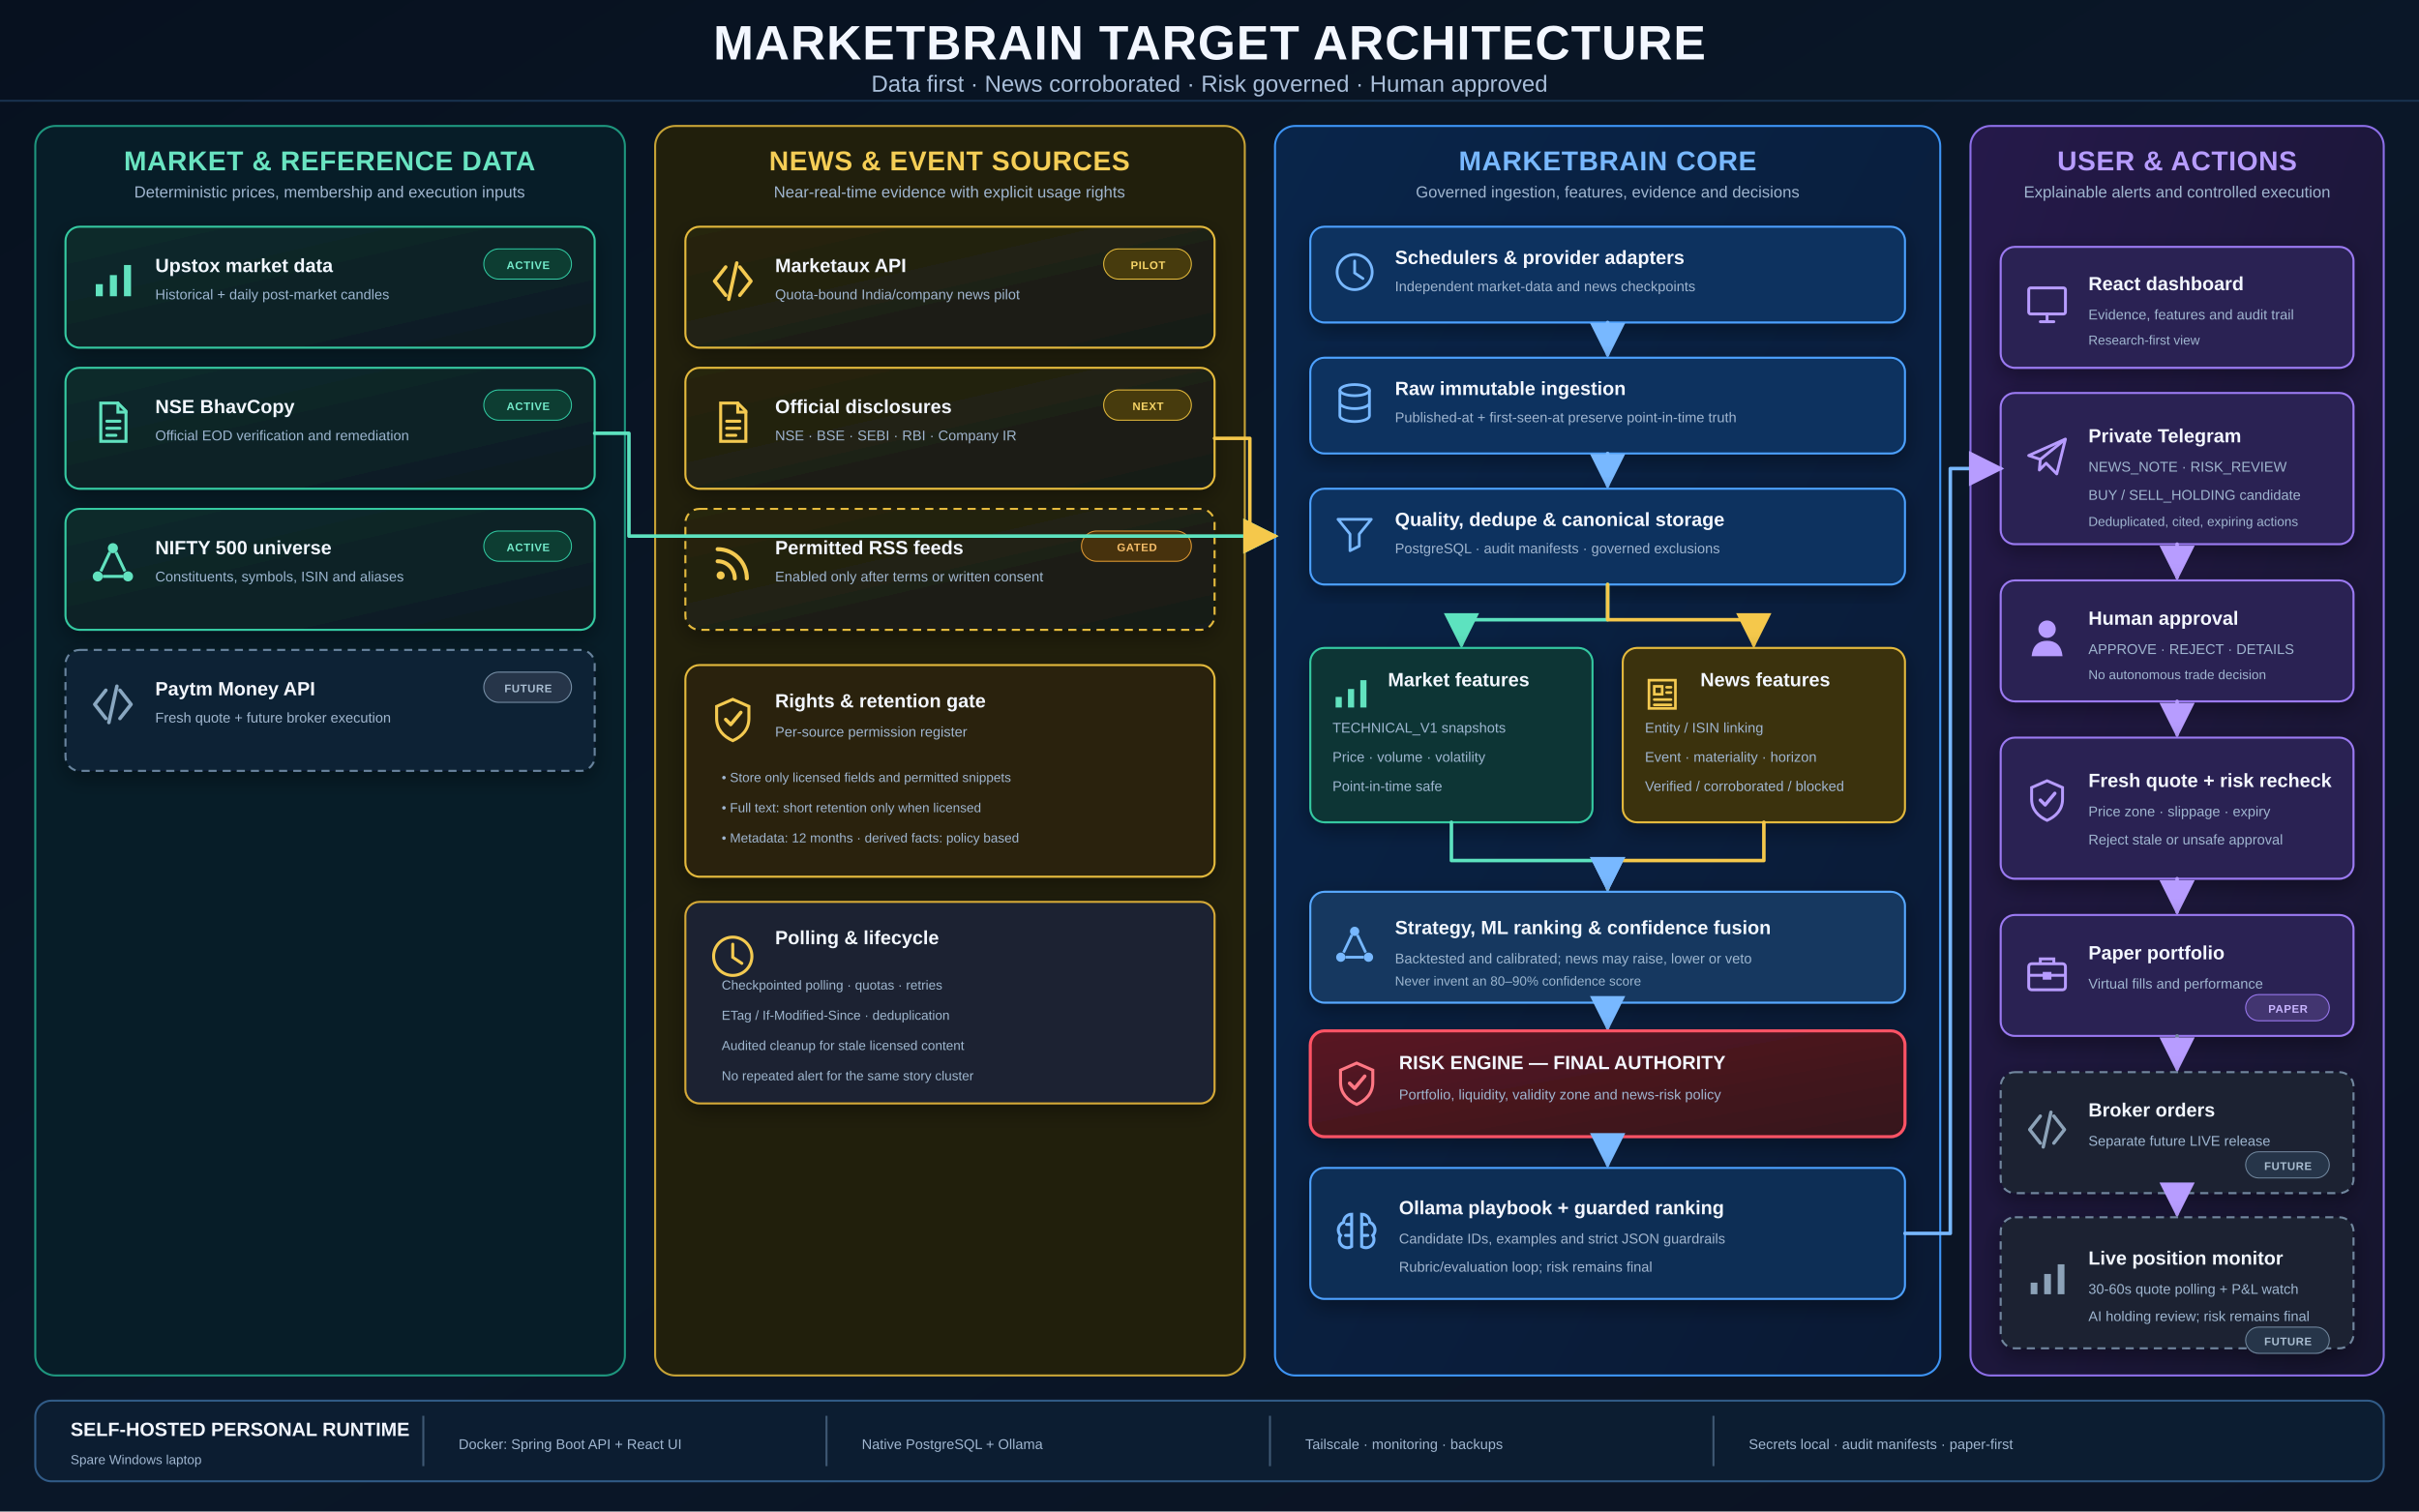
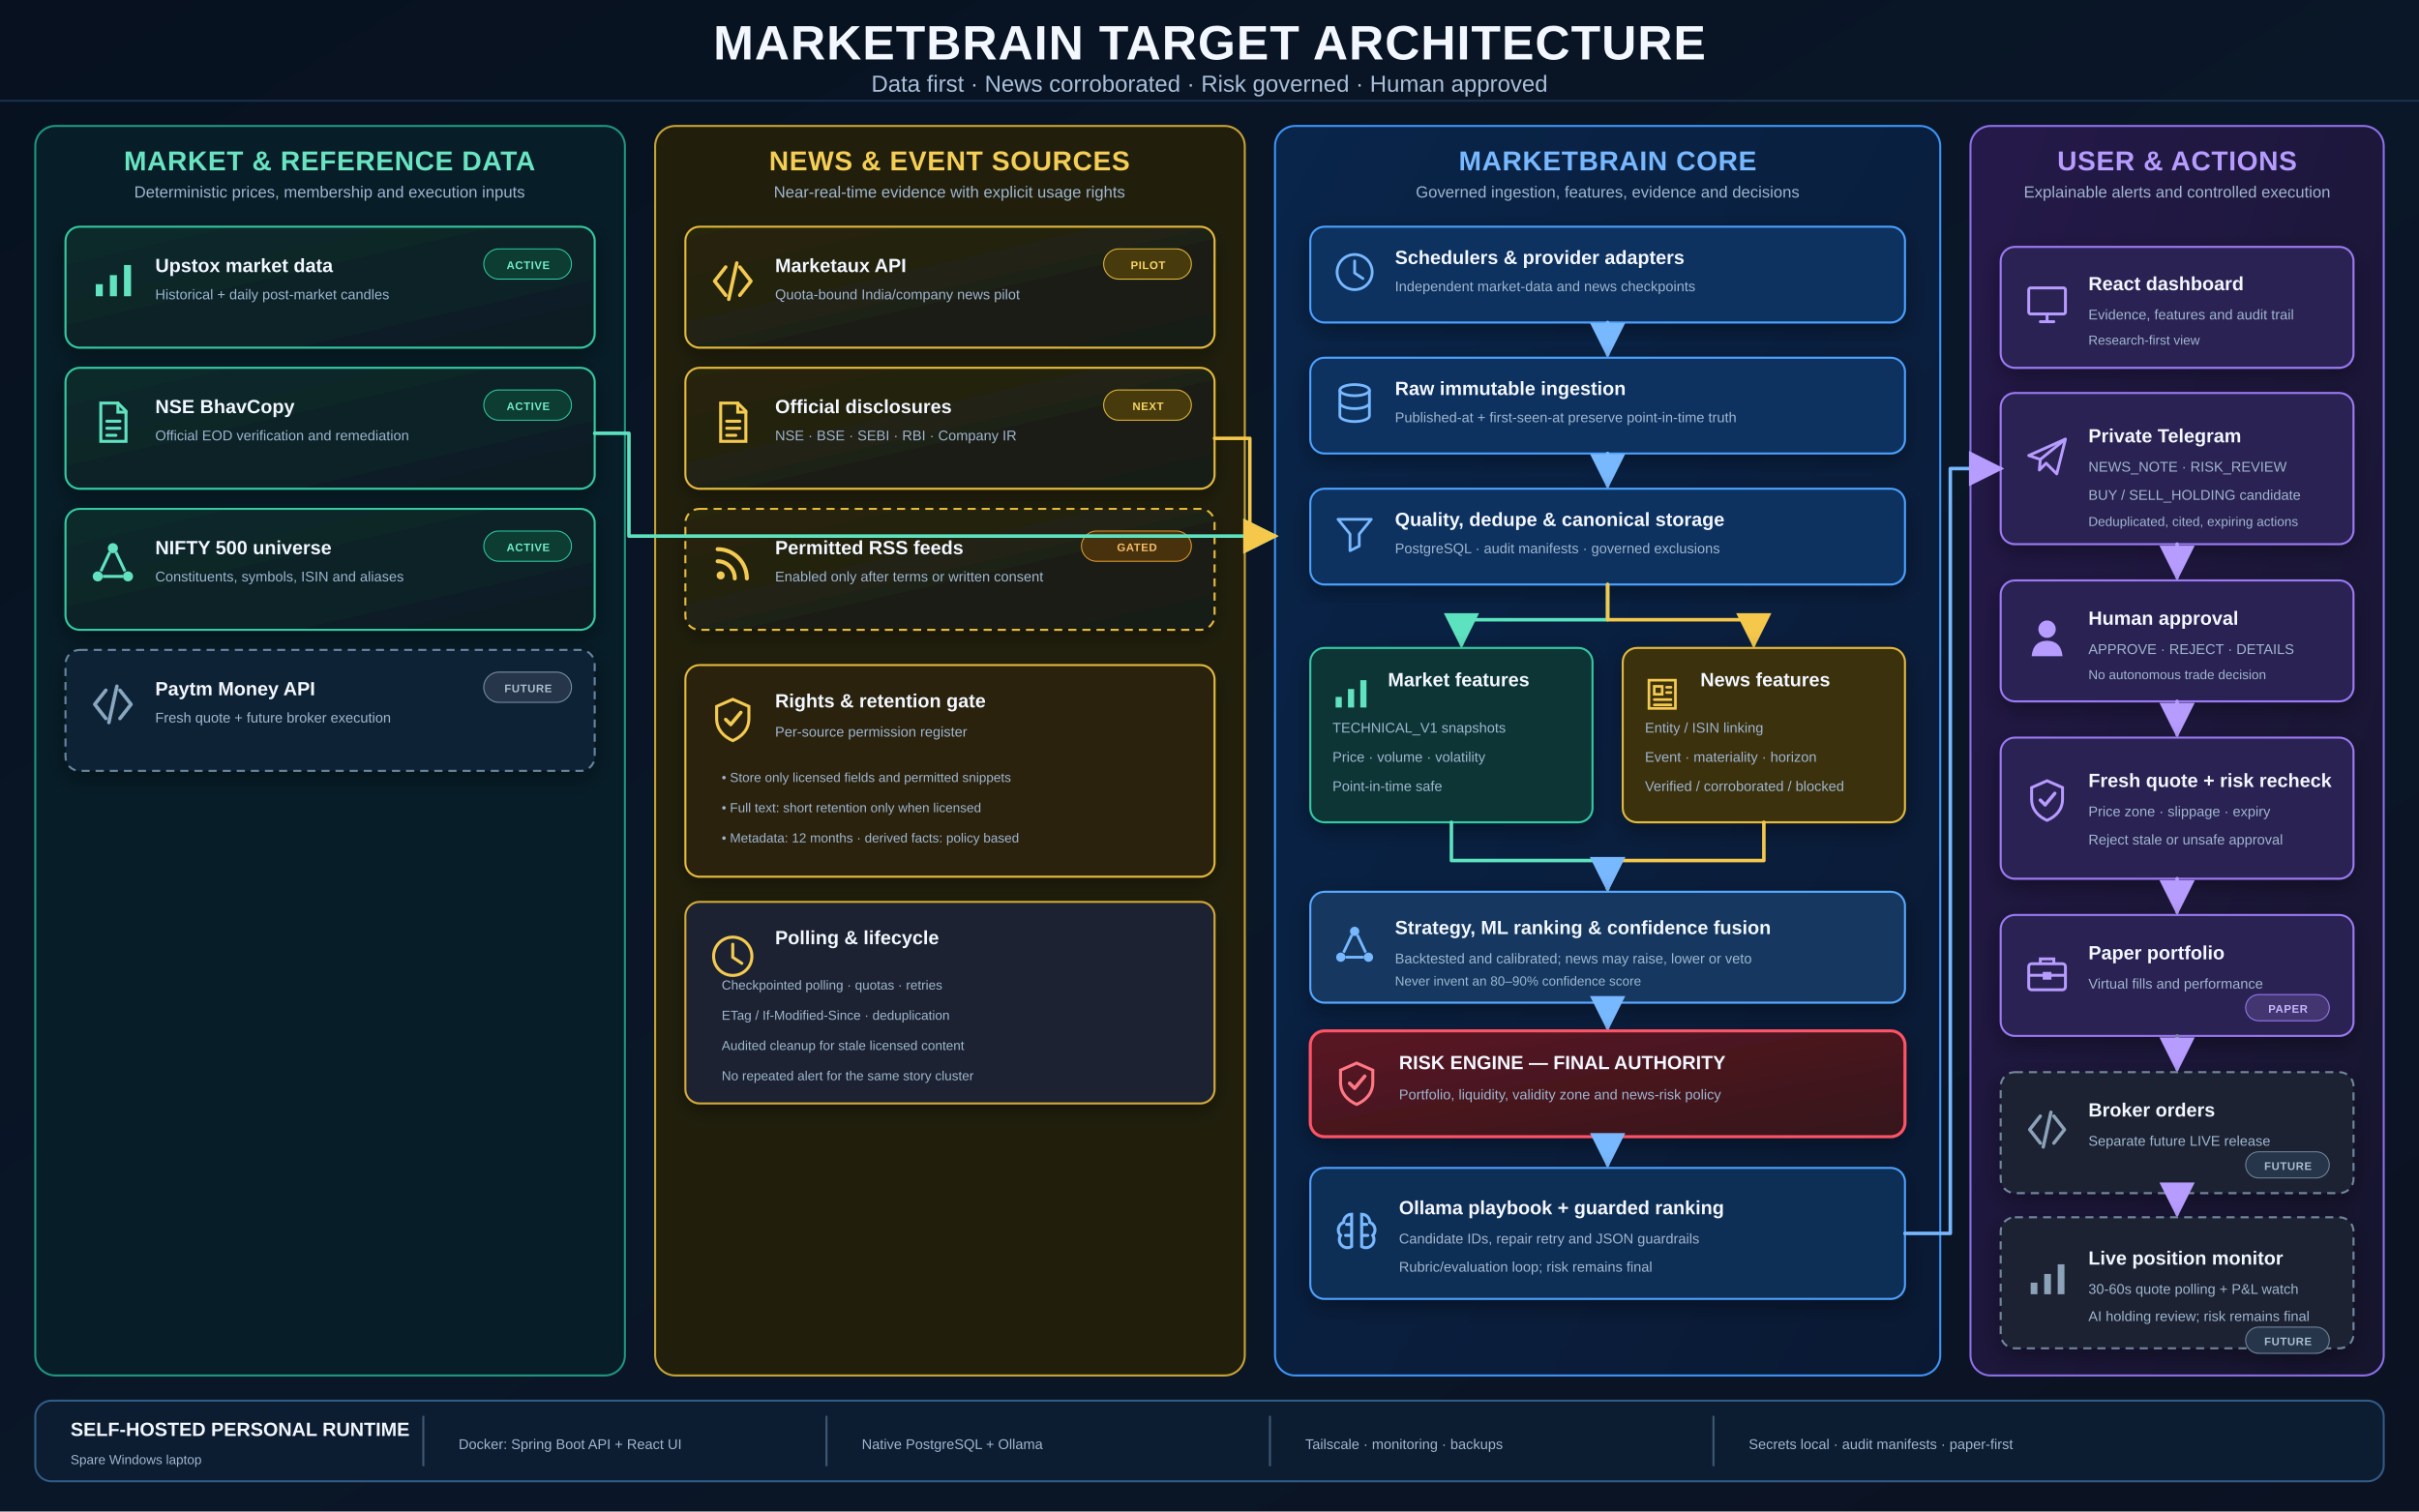
<svg xmlns="http://www.w3.org/2000/svg" width="2400" height="1500" viewBox="0 0 2400 1500" role="img" aria-labelledby="title description">
  <defs>
    <linearGradient id="background" x1="0" y1="0" x2="1" y2="1">
      <stop offset="0" stop-color="#07111f" />
      <stop offset="0.52" stop-color="#0a1728" />
      <stop offset="1" stop-color="#0b1222" />
    </linearGradient>
    <linearGradient id="marketPanel" x1="0" y1="0" x2="1" y2="1">
      <stop offset="0" stop-color="#082b2b" />
      <stop offset="1" stop-color="#071b23" />
    </linearGradient>
    <linearGradient id="newsPanel" x1="0" y1="0" x2="1" y2="1">
      <stop offset="0" stop-color="#28250c" />
      <stop offset="1" stop-color="#171b1a" />
    </linearGradient>
    <linearGradient id="corePanel" x1="0" y1="0" x2="1" y2="1">
      <stop offset="0" stop-color="#09254a" />
      <stop offset="1" stop-color="#0a1933" />
    </linearGradient>
    <linearGradient id="actionPanel" x1="0" y1="0" x2="1" y2="1">
      <stop offset="0" stop-color="#25194a" />
      <stop offset="1" stop-color="#15152d" />
    </linearGradient>
    <linearGradient id="riskPanel" x1="0" y1="0" x2="1" y2="1">
      <stop offset="0" stop-color="#5a1823" />
      <stop offset="1" stop-color="#35121b" />
    </linearGradient>
    <filter id="shadow" x="-20%" y="-20%" width="140%" height="140%">
      <feDropShadow dx="0" dy="7" stdDeviation="10" flood-color="#000000" flood-opacity="0.35" />
    </filter>
    <marker id="arrowBlue" markerWidth="12" markerHeight="12" refX="10" refY="6" orient="auto">
      <path d="M1,1 L11,6 L1,11 z" fill="#78b8ff" />
    </marker>
    <marker id="arrowGreen" markerWidth="12" markerHeight="12" refX="10" refY="6" orient="auto">
      <path d="M1,1 L11,6 L1,11 z" fill="#5de2bf" />
    </marker>
    <marker id="arrowGold" markerWidth="12" markerHeight="12" refX="10" refY="6" orient="auto">
      <path d="M1,1 L11,6 L1,11 z" fill="#f5c84b" />
    </marker>
    <marker id="arrowPurple" markerWidth="12" markerHeight="12" refX="10" refY="6" orient="auto">
      <path d="M1,1 L11,6 L1,11 z" fill="#b79cff" />
    </marker>
    <symbol id="icon-chart" viewBox="0 0 48 48">
      <path d="M7 39V27h7v12zm14 0V18h7v21zm14 0V8h7v31z" fill="currentColor" />
    </symbol>
    <symbol id="icon-file" viewBox="0 0 48 48">
      <path d="M12 5h17l8 8v30H12z" fill="none" stroke="currentColor" stroke-width="3" />
      <path d="M29 5v9h8M18 23h13M18 30h13M18 37h9" fill="none" stroke="currentColor" stroke-width="3" stroke-linecap="round" />
    </symbol>
    <symbol id="icon-api" viewBox="0 0 48 48">
      <path d="M17 10L6 24l11 14M31 10l11 14-11 14M28 6l-8 36" fill="none" stroke="currentColor" stroke-width="3.5" stroke-linecap="round" stroke-linejoin="round" />
    </symbol>
    <symbol id="icon-news" viewBox="0 0 48 48">
      <path d="M8 8h30v32H8z" fill="none" stroke="currentColor" stroke-width="3" />
      <path d="M14 15h9v9h-9zM28 16h5M28 22h5M14 30h19M14 36h19" fill="none" stroke="currentColor" stroke-width="3" stroke-linecap="round" />
    </symbol>
    <symbol id="icon-rss" viewBox="0 0 48 48">
      <circle cx="12" cy="36" r="4" fill="currentColor" />
      <path d="M9 22a17 17 0 0 1 17 17M9 10a29 29 0 0 1 29 29" fill="none" stroke="currentColor" stroke-width="4" stroke-linecap="round" />
    </symbol>
    <symbol id="icon-database" viewBox="0 0 48 48">
      <ellipse cx="24" cy="10" rx="16" ry="6" fill="none" stroke="currentColor" stroke-width="3" />
      <path d="M8 10v14c0 3 7 6 16 6s16-3 16-6V10M8 24v14c0 3 7 6 16 6s16-3 16-6V24" fill="none" stroke="currentColor" stroke-width="3" />
    </symbol>
    <symbol id="icon-filter" viewBox="0 0 48 48">
      <path d="M6 8h36L29 24v13l-10 5V24z" fill="none" stroke="currentColor" stroke-width="3" stroke-linejoin="round" />
    </symbol>
    <symbol id="icon-network" viewBox="0 0 48 48">
      <circle cx="24" cy="9" r="5" fill="currentColor" />
      <circle cx="9" cy="37" r="5" fill="currentColor" />
      <circle cx="39" cy="37" r="5" fill="currentColor" />
      <path d="M21 13L12 32M27 13l9 19M14 37h20" fill="none" stroke="currentColor" stroke-width="3" />
    </symbol>
    <symbol id="icon-shield" viewBox="0 0 48 48">
      <path d="M24 4l16 7v12c0 11-7 18-16 22C15 41 8 34 8 23V11z" fill="none" stroke="currentColor" stroke-width="3" />
      <path d="M17 24l5 5 10-12" fill="none" stroke="currentColor" stroke-width="3.5" stroke-linecap="round" stroke-linejoin="round" />
    </symbol>
    <symbol id="icon-brain" viewBox="0 0 48 48">
      <path d="M19 8a8 8 0 0 0-8 8 8 8 0 0 0-3 13 8 8 0 0 0 11 11V8zm10 0a8 8 0 0 1 8 8 8 8 0 0 1 3 13 8 8 0 0 1-11 11V8zM19 18h-5M19 29h-6M29 18h5M29 29h6" fill="none" stroke="currentColor" stroke-width="3" stroke-linecap="round" />
    </symbol>
    <symbol id="icon-user" viewBox="0 0 48 48">
      <circle cx="24" cy="15" r="9" fill="currentColor" />
      <path d="M8 43c1-11 7-16 16-16s15 5 16 16z" fill="currentColor" />
    </symbol>
    <symbol id="icon-plane" viewBox="0 0 48 48">
      <path d="M5 23L43 6 34 42 23 31l-7 7 1-11z" fill="none" stroke="currentColor" stroke-width="3" stroke-linejoin="round" />
      <path d="M17 27L43 6" stroke="currentColor" stroke-width="3" />
    </symbol>
    <symbol id="icon-monitor" viewBox="0 0 48 48">
      <rect x="5" y="7" width="38" height="27" rx="2" fill="none" stroke="currentColor" stroke-width="3" />
      <path d="M17 42h14M24 34v8" stroke="currentColor" stroke-width="3" stroke-linecap="round" />
    </symbol>
    <symbol id="icon-clock" viewBox="0 0 48 48">
      <circle cx="24" cy="24" r="19" fill="none" stroke="currentColor" stroke-width="3" />
      <path d="M24 12v13l9 6" fill="none" stroke="currentColor" stroke-width="3" stroke-linecap="round" />
    </symbol>
    <symbol id="icon-briefcase" viewBox="0 0 48 48">
      <rect x="5" y="15" width="38" height="27" rx="3" fill="none" stroke="currentColor" stroke-width="3" />
      <path d="M17 15v-5h14v5M5 27h38M21 25h6v5h-6z" fill="none" stroke="currentColor" stroke-width="3" />
    </symbol>
  </defs>
  <style>
    .title { font: 700 48px "Segoe UI", Arial, sans-serif; letter-spacing: 1px; fill: #f3f7ff; }
    .subtitle { font: 400 23px "Segoe UI", Arial, sans-serif; fill: #a9bed9; }
    .panel-title { font: 700 27px "Segoe UI", Arial, sans-serif; letter-spacing: .6px; }
    .panel-subtitle { font: 400 16px "Segoe UI", Arial, sans-serif; fill: #9fb5cf; }
    .group-title { font: 700 19px "Segoe UI", Arial, sans-serif; fill: #f3f7ff; }
    .group-subtitle { font: 400 14px "Segoe UI", Arial, sans-serif; fill: #9fb5cf; }
    .small { font: 400 13px "Segoe UI", Arial, sans-serif; fill: #9fb5cf; }
    .tiny { font: 600 11px "Segoe UI", Arial, sans-serif; letter-spacing: .5px; }
    .flow { fill: none; stroke-width: 3.5; stroke-linecap: round; stroke-linejoin: round; }
    .card { filter: url(#shadow); }
  </style>
  <rect width="2400" height="1500" fill="url(#background)" />
  <path d="M0 100h2400" stroke="#18314d" stroke-width="2" />
  <text x="1200" y="59" text-anchor="middle" class="title">MARKETBRAIN TARGET ARCHITECTURE</text>
  <text x="1200" y="91" text-anchor="middle" class="subtitle">Data first · News corroborated · Risk governed · Human approved</text>
  <rect x="35" y="125" width="585" height="1240" rx="20" fill="#071d28" stroke="#1e967e" stroke-width="2" />
  <text x="327" y="169" text-anchor="middle" class="panel-title" fill="#69e4c1">MARKET &amp; REFERENCE DATA</text>
  <text x="327" y="196" text-anchor="middle" class="panel-subtitle">Deterministic prices, membership and execution inputs</text>
  <g class="card">
    <rect x="65" y="225" width="525" height="120" rx="14" fill="url(#marketPanel)" stroke="#35c9a1" stroke-width="2" />
    <use href="#icon-chart" x="88" y="255" width="48" height="48" color="#62e2bf" />
    <text x="154" y="270" class="group-title">Upstox market data</text>
    <text x="154" y="297" class="group-subtitle">Historical + daily post-market candles</text>
    <rect x="480" y="247" width="87" height="30" rx="15" fill="#073d32" stroke="#35c9a1" />
    <text x="524" y="267" text-anchor="middle" class="tiny" fill="#75e9c9">ACTIVE</text>
  </g>
  <g class="card">
    <rect x="65" y="365" width="525" height="120" rx="14" fill="url(#marketPanel)" stroke="#35c9a1" stroke-width="2" />
    <use href="#icon-file" x="88" y="395" width="48" height="48" color="#62e2bf" />
    <text x="154" y="410" class="group-title">NSE BhavCopy</text>
    <text x="154" y="437" class="group-subtitle">Official EOD verification and remediation</text>
    <rect x="480" y="387" width="87" height="30" rx="15" fill="#073d32" stroke="#35c9a1" />
    <text x="524" y="407" text-anchor="middle" class="tiny" fill="#75e9c9">ACTIVE</text>
  </g>
  <g class="card">
    <rect x="65" y="505" width="525" height="120" rx="14" fill="url(#marketPanel)" stroke="#35c9a1" stroke-width="2" />
    <use href="#icon-network" x="88" y="535" width="48" height="48" color="#62e2bf" />
    <text x="154" y="550" class="group-title">NIFTY 500 universe</text>
    <text x="154" y="577" class="group-subtitle">Constituents, symbols, ISIN and aliases</text>
    <rect x="480" y="527" width="87" height="30" rx="15" fill="#073d32" stroke="#35c9a1" />
    <text x="524" y="547" text-anchor="middle" class="tiny" fill="#75e9c9">ACTIVE</text>
  </g>
  <g class="card">
    <rect x="65" y="645" width="525" height="120" rx="14" fill="#102434" stroke="#67839d" stroke-width="2" stroke-dasharray="8 6" />
    <use href="#icon-api" x="88" y="675" width="48" height="48" color="#89a7c1" />
    <text x="154" y="690" class="group-title">Paytm Money API</text>
    <text x="154" y="717" class="group-subtitle">Fresh quote + future broker execution</text>
    <rect x="480" y="667" width="87" height="30" rx="15" fill="#27364a" stroke="#7891aa" />
    <text x="524" y="687" text-anchor="middle" class="tiny" fill="#a9bdd1">FUTURE</text>
  </g>
  <rect x="650" y="125" width="585" height="1240" rx="20" fill="#211f0c" stroke="#c7a336" stroke-width="2" />
  <text x="942" y="169" text-anchor="middle" class="panel-title" fill="#f5ce56">NEWS &amp; EVENT SOURCES</text>
  <text x="942" y="196" text-anchor="middle" class="panel-subtitle">Near-real-time evidence with explicit usage rights</text>
  <g class="card">
    <rect x="680" y="225" width="525" height="120" rx="14" fill="url(#newsPanel)" stroke="#e4ba3d" stroke-width="2" />
    <use href="#icon-api" x="703" y="255" width="48" height="48" color="#f4ca51" />
    <text x="769" y="270" class="group-title">Marketaux API</text>
    <text x="769" y="297" class="group-subtitle">Quota-bound India/company news pilot</text>
    <rect x="1095" y="247" width="87" height="30" rx="15" fill="#473a0a" stroke="#e4ba3d" />
    <text x="1139" y="267" text-anchor="middle" class="tiny" fill="#f7d568">PILOT</text>
  </g>
  <g class="card">
    <rect x="680" y="365" width="525" height="120" rx="14" fill="url(#newsPanel)" stroke="#e4ba3d" stroke-width="2" />
    <use href="#icon-file" x="703" y="395" width="48" height="48" color="#f4ca51" />
    <text x="769" y="410" class="group-title">Official disclosures</text>
    <text x="769" y="437" class="group-subtitle">NSE · BSE · SEBI · RBI · Company IR</text>
    <rect x="1095" y="387" width="87" height="30" rx="15" fill="#473a0a" stroke="#e4ba3d" />
    <text x="1139" y="407" text-anchor="middle" class="tiny" fill="#f7d568">NEXT</text>
  </g>
  <g class="card">
    <rect x="680" y="505" width="525" height="120" rx="14" fill="url(#newsPanel)" stroke="#e4ba3d" stroke-width="2" stroke-dasharray="8 6" />
    <use href="#icon-rss" x="703" y="535" width="48" height="48" color="#f4ca51" />
    <text x="769" y="550" class="group-title">Permitted RSS feeds</text>
    <text x="769" y="577" class="group-subtitle">Enabled only after terms or written consent</text>
    <rect x="1073" y="527" width="109" height="30" rx="15" fill="#47300a" stroke="#e09a35" />
    <text x="1128" y="547" text-anchor="middle" class="tiny" fill="#f4bd69">GATED</text>
  </g>
  <g class="card">
    <rect x="680" y="660" width="525" height="210" rx="14" fill="#2a220d" stroke="#e4ba3d" stroke-width="2" />
    <use href="#icon-shield" x="703" y="690" width="48" height="48" color="#f4ca51" />
    <text x="769" y="702" class="group-title">Rights &amp; retention gate</text>
    <text x="769" y="731" class="group-subtitle">Per-source permission register</text>
    <text x="716" y="776" class="small">• Store only licensed fields and permitted snippets</text>
    <text x="716" y="806" class="small">• Full text: short retention only when licensed</text>
    <text x="716" y="836" class="small">• Metadata: 12 months · derived facts: policy based</text>
  </g>
  <g class="card">
    <rect x="680" y="895" width="525" height="200" rx="14" fill="#1b2330" stroke="#d5a938" stroke-width="2" />
    <use href="#icon-clock" x="703" y="925" width="48" height="48" color="#f4ca51" />
    <text x="769" y="937" class="group-title">Polling &amp; lifecycle</text>
    <text x="716" y="982" class="small">Checkpointed polling · quotas · retries</text>
    <text x="716" y="1012" class="small">ETag / If-Modified-Since · deduplication</text>
    <text x="716" y="1042" class="small">Audited cleanup for stale licensed content</text>
    <text x="716" y="1072" class="small">No repeated alert for the same story cluster</text>
  </g>
  <rect x="1265" y="125" width="660" height="1240" rx="20" fill="url(#corePanel)" stroke="#3d94f5" stroke-width="2" />
  <text x="1595" y="169" text-anchor="middle" class="panel-title" fill="#78b8ff">MARKETBRAIN CORE</text>
  <text x="1595" y="196" text-anchor="middle" class="panel-subtitle">Governed ingestion, features, evidence and decisions</text>
  <g class="card">
    <rect x="1300" y="225" width="590" height="95" rx="14" fill="#0c315f" stroke="#4da1ff" stroke-width="2" />
    <use href="#icon-clock" x="1322" y="248" width="44" height="44" color="#78b8ff" />
    <text x="1384" y="262" class="group-title">Schedulers &amp; provider adapters</text>
    <text x="1384" y="289" class="group-subtitle">Independent market-data and news checkpoints</text>
  </g>
  <path d="M1595 320v32" class="flow" stroke="#78b8ff" marker-end="url(#arrowBlue)" />
  <g class="card">
    <rect x="1300" y="355" width="590" height="95" rx="14" fill="#0c315f" stroke="#4da1ff" stroke-width="2" />
    <use href="#icon-database" x="1322" y="378" width="44" height="44" color="#78b8ff" />
    <text x="1384" y="392" class="group-title">Raw immutable ingestion</text>
    <text x="1384" y="419" class="group-subtitle">Published-at + first-seen-at preserve point-in-time truth</text>
  </g>
  <path d="M1595 450v32" class="flow" stroke="#78b8ff" marker-end="url(#arrowBlue)" />
  <g class="card">
    <rect x="1300" y="485" width="590" height="95" rx="14" fill="#0c315f" stroke="#4da1ff" stroke-width="2" />
    <use href="#icon-filter" x="1322" y="508" width="44" height="44" color="#78b8ff" />
    <text x="1384" y="522" class="group-title">Quality, dedupe &amp; canonical storage</text>
    <text x="1384" y="549" class="group-subtitle">PostgreSQL · audit manifests · governed exclusions</text>
  </g>
  <path d="M1595 580v35h-145v25" class="flow" stroke="#5de2bf" marker-end="url(#arrowGreen)" />
  <path d="M1595 580v35h145v25" class="flow" stroke="#f5c84b" marker-end="url(#arrowGold)" />
  <g class="card">
    <rect x="1300" y="643" width="280" height="173" rx="14" fill="#0b3636" stroke="#35c9a1" stroke-width="2" />
    <use href="#icon-chart" x="1319" y="668" width="42" height="42" color="#62e2bf" />
    <text x="1377" y="681" class="group-title">Market features</text>
    <text x="1322" y="727" class="group-subtitle">TECHNICAL_V1 snapshots</text>
    <text x="1322" y="756" class="group-subtitle">Price · volume · volatility</text>
    <text x="1322" y="785" class="group-subtitle">Point-in-time safe</text>
  </g>
  <g class="card">
    <rect x="1610" y="643" width="280" height="173" rx="14" fill="#3a300d" stroke="#e4ba3d" stroke-width="2" />
    <use href="#icon-news" x="1629" y="668" width="42" height="42" color="#f4ca51" />
    <text x="1687" y="681" class="group-title">News features</text>
    <text x="1632" y="727" class="group-subtitle">Entity / ISIN linking</text>
    <text x="1632" y="756" class="group-subtitle">Event · materiality · horizon</text>
    <text x="1632" y="785" class="group-subtitle">Verified / corroborated / blocked</text>
  </g>
  <path d="M1440 816v38h155v28" class="flow" stroke="#5de2bf" marker-end="url(#arrowBlue)" />
  <path d="M1750 816v38h-155v28" class="flow" stroke="#f5c84b" marker-end="url(#arrowBlue)" />
  <g class="card">
    <rect x="1300" y="885" width="590" height="110" rx="14" fill="#123961" stroke="#58a8ff" stroke-width="2" />
    <use href="#icon-network" x="1322" y="916" width="44" height="44" color="#78b8ff" />
    <text x="1384" y="927" class="group-title">Strategy, ML ranking &amp; confidence fusion</text>
    <text x="1384" y="956" class="group-subtitle">Backtested and calibrated; news may raise, lower or veto</text>
    <text x="1384" y="978" class="small">Never invent an 80–90% confidence score</text>
  </g>
  <path d="M1595 995v25" class="flow" stroke="#ff6f7d" marker-end="url(#arrowBlue)" />
  <g class="card">
    <rect x="1300" y="1023" width="590" height="105" rx="14" fill="url(#riskPanel)" stroke="#ff5365" stroke-width="3" />
    <use href="#icon-shield" x="1322" y="1051" width="48" height="48" color="#ff7784" />
    <text x="1388" y="1061" class="group-title">RISK ENGINE — FINAL AUTHORITY</text>
    <text x="1388" y="1091" class="group-subtitle">Portfolio, liquidity, validity zone and news-risk policy</text>
  </g>
  <path d="M1595 1128v28" class="flow" stroke="#78b8ff" marker-end="url(#arrowBlue)" />
  <g class="card">
    <rect x="1300" y="1159" width="590" height="130" rx="14" fill="#112f55" stroke="#4da1ff" stroke-width="2" />
    <use href="#icon-brain" x="1322" y="1197" width="48" height="48" color="#78b8ff" />
    <text x="1388" y="1205" class="group-title">Ollama playbook + guarded ranking</text>
-     <text x="1388" y="1234" class="group-subtitle">Candidate IDs, examples and strict JSON guardrails</text>
+     <text x="1388" y="1234" class="group-subtitle">Candidate IDs, repair retry and JSON guardrails</text>
    <text x="1388" y="1262" class="group-subtitle">Rubric/evaluation loop; risk remains final</text>
  </g>
  <rect x="1955" y="125" width="410" height="1240" rx="20" fill="url(#actionPanel)" stroke="#8d6fe8" stroke-width="2" />
  <text x="2160" y="169" text-anchor="middle" class="panel-title" fill="#b79cff">USER &amp; ACTIONS</text>
  <text x="2160" y="196" text-anchor="middle" class="panel-subtitle">Explainable alerts and controlled execution</text>
  <g class="card">
    <rect x="1985" y="245" width="350" height="120" rx="14" fill="#2a2253" stroke="#9b7af2" stroke-width="2" />
    <use href="#icon-monitor" x="2008" y="279" width="46" height="46" color="#b79cff" />
    <text x="2072" y="288" class="group-title">React dashboard</text>
    <text x="2072" y="317" class="group-subtitle">Evidence, features and audit trail</text>
    <text x="2072" y="342" class="small">Research-first view</text>
  </g>
  <g class="card">
    <rect x="1985" y="390" width="350" height="150" rx="14" fill="#2a2253" stroke="#9b7af2" stroke-width="2" />
    <use href="#icon-plane" x="2008" y="430" width="46" height="46" color="#b79cff" />
    <text x="2072" y="439" class="group-title">Private Telegram</text>
    <text x="2072" y="468" class="group-subtitle">NEWS_NOTE · RISK_REVIEW</text>
    <text x="2072" y="496" class="group-subtitle">BUY / SELL_HOLDING candidate</text>
    <text x="2072" y="522" class="small">Deduplicated, cited, expiring actions</text>
  </g>
  <path d="M2160 540v33" class="flow" stroke="#b79cff" marker-end="url(#arrowPurple)" />
  <g class="card">
    <rect x="1985" y="576" width="350" height="120" rx="14" fill="#2a2253" stroke="#9b7af2" stroke-width="2" />
    <use href="#icon-user" x="2008" y="610" width="46" height="46" color="#b79cff" />
    <text x="2072" y="620" class="group-title">Human approval</text>
    <text x="2072" y="649" class="group-subtitle">APPROVE · REJECT · DETAILS</text>
    <text x="2072" y="674" class="small">No autonomous trade decision</text>
  </g>
  <path d="M2160 696v33" class="flow" stroke="#b79cff" marker-end="url(#arrowPurple)" />
  <g class="card">
    <rect x="1985" y="732" width="350" height="140" rx="14" fill="#2a2253" stroke="#9b7af2" stroke-width="2" />
    <use href="#icon-shield" x="2008" y="771" width="46" height="46" color="#b79cff" />
    <text x="2072" y="781" class="group-title">Fresh quote + risk recheck</text>
    <text x="2072" y="810" class="group-subtitle">Price zone · slippage · expiry</text>
    <text x="2072" y="838" class="group-subtitle">Reject stale or unsafe approval</text>
  </g>
  <path d="M2160 872v33" class="flow" stroke="#b79cff" marker-end="url(#arrowPurple)" />
  <g class="card">
    <rect x="1985" y="908" width="350" height="120" rx="14" fill="#2a2253" stroke="#9b7af2" stroke-width="2" />
    <use href="#icon-briefcase" x="2008" y="942" width="46" height="46" color="#b79cff" />
    <text x="2072" y="952" class="group-title">Paper portfolio</text>
    <text x="2072" y="981" class="group-subtitle">Virtual fills and performance</text>
    <rect x="2228" y="987" width="83" height="26" rx="13" fill="#43346f" stroke="#9b7af2" />
    <text x="2270" y="1005" text-anchor="middle" class="tiny" fill="#c8b6ff">PAPER</text>
  </g>
  <path d="M2160 1028v33" class="flow" stroke="#71869d" marker-end="url(#arrowPurple)" />
  <g class="card">
    <rect x="1985" y="1064" width="350" height="120" rx="14" fill="#1a2232" stroke="#71869d" stroke-width="2" stroke-dasharray="8 6" />
    <use href="#icon-api" x="2008" y="1098" width="46" height="46" color="#8ca2b8" />
    <text x="2072" y="1108" class="group-title">Broker orders</text>
    <text x="2072" y="1137" class="group-subtitle">Separate future LIVE release</text>
    <rect x="2228" y="1143" width="83" height="26" rx="13" fill="#263548" stroke="#71869d" />
    <text x="2270" y="1161" text-anchor="middle" class="tiny" fill="#a9bdd1">FUTURE</text>
  </g>
  <path d="M2160 1184v21" class="flow" stroke="#71869d" marker-end="url(#arrowPurple)" />
  <g class="card">
    <rect x="1985" y="1208" width="350" height="130" rx="14" fill="#1a2232" stroke="#71869d" stroke-width="2" stroke-dasharray="8 6" />
    <use href="#icon-chart" x="2008" y="1247" width="46" height="46" color="#8ca2b8" />
    <text x="2072" y="1255" class="group-title">Live position monitor</text>
    <text x="2072" y="1284" class="group-subtitle">30-60s quote polling + P&amp;L watch</text>
    <text x="2072" y="1311" class="group-subtitle">AI holding review; risk remains final</text>
    <rect x="2228" y="1317" width="83" height="26" rx="13" fill="#263548" stroke="#71869d" />
    <text x="2270" y="1335" text-anchor="middle" class="tiny" fill="#a9bdd1">FUTURE</text>
  </g>
  <path d="M590 430h34v102h641" class="flow" stroke="#5de2bf" marker-end="url(#arrowGreen)" />
  <path d="M1205 435h35v97h25" class="flow" stroke="#f5c84b" marker-end="url(#arrowGold)" />
  <path d="M1890 1224h45v-759h50" class="flow" stroke="#78b8ff" marker-end="url(#arrowPurple)" />
  <rect x="35" y="1390" width="2330" height="80" rx="16" fill="#0c1d31" stroke="#315b87" stroke-width="2" />
  <text x="70" y="1425" class="group-title">SELF-HOSTED PERSONAL RUNTIME</text>
  <text x="70" y="1453" class="small">Spare Windows laptop</text>
  <path d="M420 1405v50M820 1405v50M1260 1405v50M1700 1405v50" stroke="#3f5873" stroke-width="2" />
  <text x="455" y="1438" class="group-subtitle">Docker: Spring Boot API + React UI</text>
  <text x="855" y="1438" class="group-subtitle">Native PostgreSQL + Ollama</text>
  <text x="1295" y="1438" class="group-subtitle">Tailscale · monitoring · backups</text>
  <text x="1735" y="1438" class="group-subtitle">Secrets local · audit manifests · paper-first</text>
</svg>
